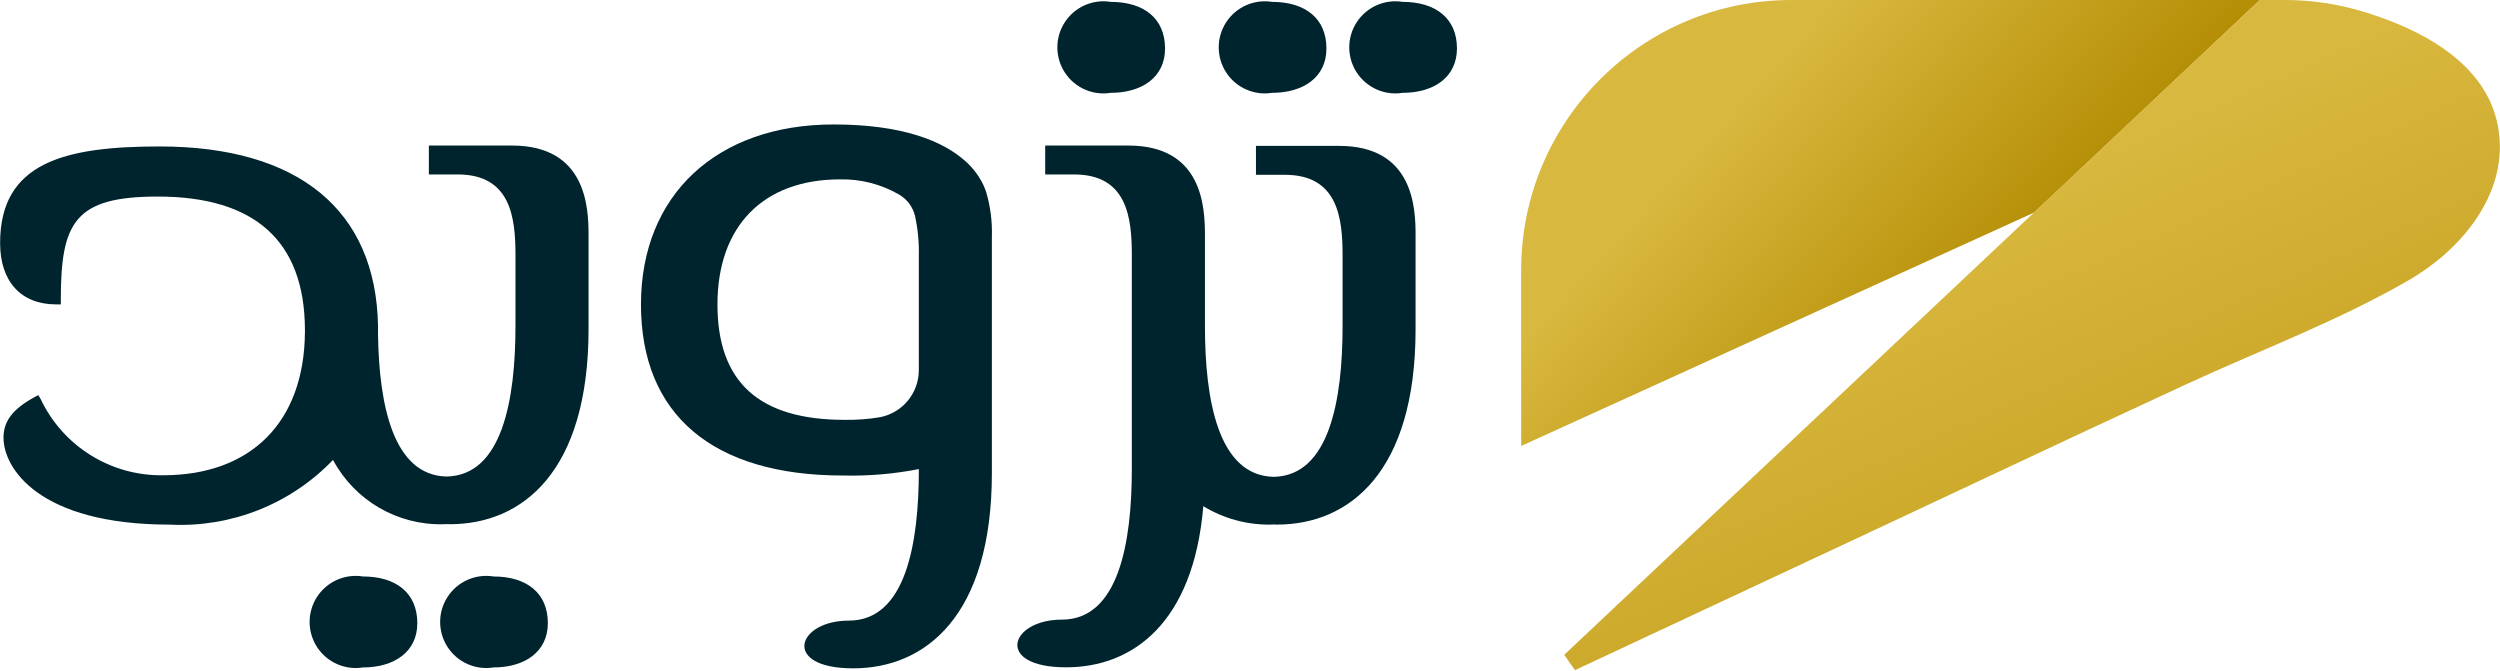
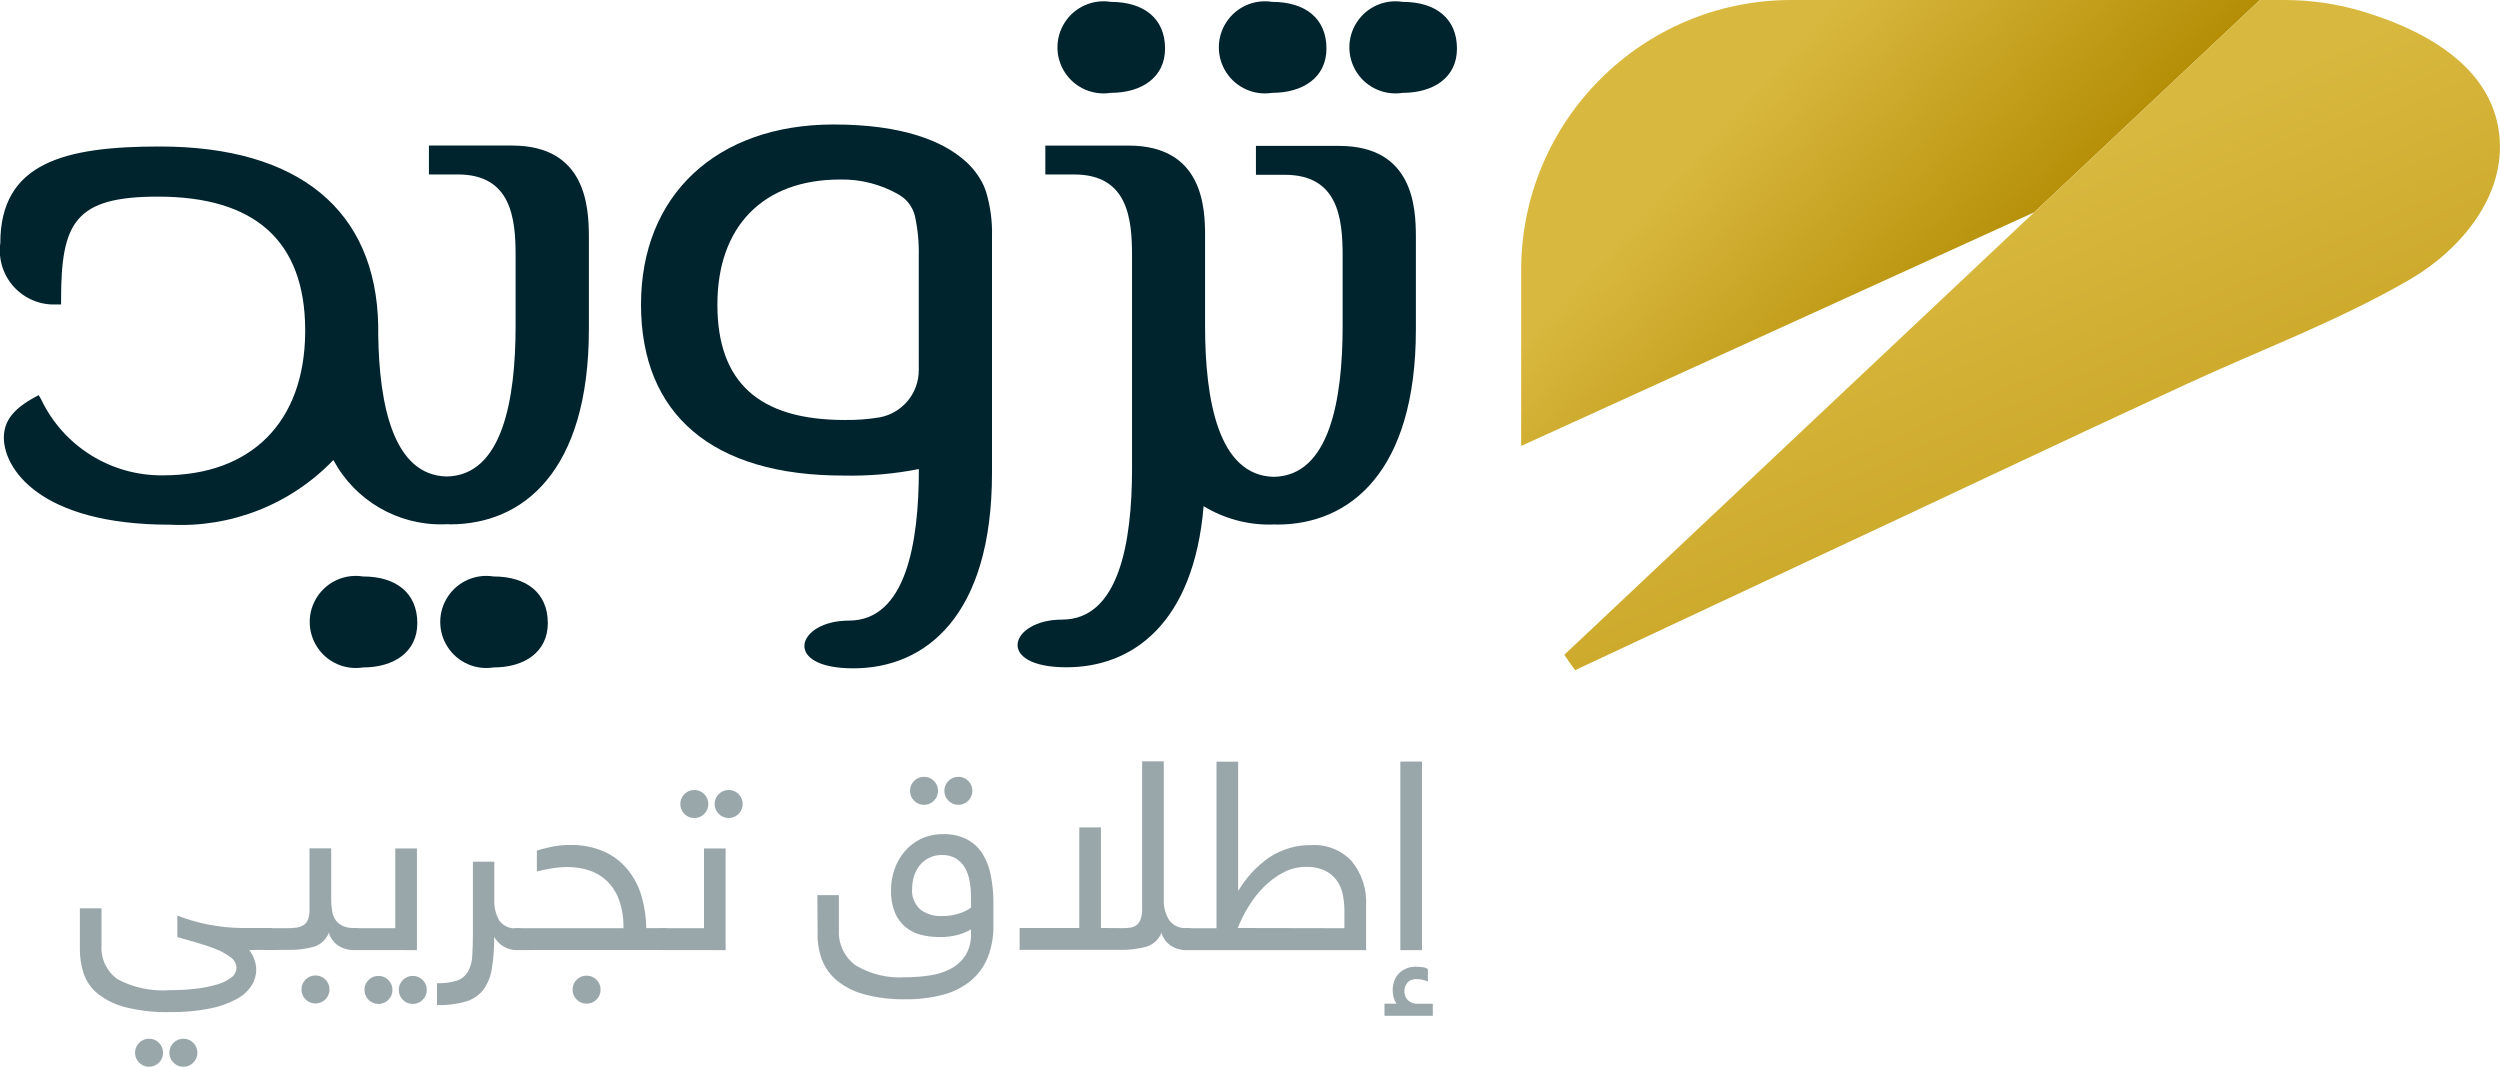
- <svg xmlns="http://www.w3.org/2000/svg" xmlns:xlink="http://www.w3.org/1999/xlink" width="116.25" height="31.162" viewBox="0 0 116.25 31.162">
+ <svg xmlns="http://www.w3.org/2000/svg" xmlns:xlink="http://www.w3.org/1999/xlink" width="95.154" height="40.602" viewBox="0 0 95.154 40.602">
  <defs>
-     <style>.a{fill:url(#a);}.b{fill:url(#b);}.c{fill:#00242e;}</style>
+     <style>.a{fill:url(#a);}.b{fill:url(#b);}.c{fill:#00242e;}.d{fill:#99a7ab;}</style>
    <linearGradient id="a" x1="0.101" y1="0.28" x2="1.095" y2="0.829" gradientUnits="objectBoundingBox">
      <stop offset="0.131" stop-color="#d9b83f" />
      <stop offset="0.612" stop-color="#b18a00" />
    </linearGradient>
    <linearGradient id="b" x1="0.193" y1="0.08" x2="1.51" y2="2.18" xlink:href="#a" />
  </defs>
-   <g transform="translate(-244.108 -177.919)">
-     <g transform="translate(314.842 177.919)">
-       <path class="a" d="M501.894,177.919H480.11a12.565,12.565,0,0,0-12.567,12.567v8.17L491.4,187.8Z" transform="translate(-467.543 -177.919)" />
-       <path class="b" d="M516.837,182.437c-1.088-2.11-3.578-3.306-5.823-3.983a12.611,12.611,0,0,0-3.624-.536H506.23l-10.5,9.878-21.846,20.568c.157.245.327.483.5.715q5.089-2.38,10.176-4.76c6.1-2.841,12.174-5.731,18.284-8.549,3.446-1.589,7.077-2.944,10.361-4.854,2.339-1.362,4.465-3.868,4.154-6.719A4.952,4.952,0,0,0,516.837,182.437Z" transform="translate(-471.879 -177.919)" />
+   <g transform="translate(-1131.3 -15)">
+     <g transform="translate(887.192 -162.919)">
+       <g transform="translate(302.006 177.919)">
+         <path class="a" d="M495.66,177.919H477.829a10.285,10.285,0,0,0-10.286,10.286v6.687L487.069,186Z" transform="translate(-467.543 -177.919)" />
+         <path class="b" d="M509.043,181.617c-.891-1.727-2.929-2.706-4.767-3.26a10.322,10.322,0,0,0-2.967-.438h-.949L491.77,186,473.888,202.84c.129.2.268.4.41.586q4.166-1.948,8.329-3.9c4.992-2.326,9.965-4.691,14.966-7,2.821-1.3,5.793-2.41,8.481-3.973,1.914-1.115,3.655-3.166,3.4-5.5A4.053,4.053,0,0,0,509.043,181.617Z" transform="translate(-472.244 -177.919)" />
+       </g>
+       <g transform="translate(244.108 177.99)">
+         <path class="c" d="M351.394,198.777a2.589,2.589,0,0,0-.1-.262,2.908,2.908,0,0,0-.664-.894s-.011-.008-.015-.011c-.846-.77-2.389-1.408-5.026-1.408-4.454,0-7.332,2.689-7.332,6.851,0,4.2,2.732,6.512,7.693,6.512a13.306,13.306,0,0,0,2.882-.248v.026c0,2.831-.507,5.742-2.663,5.742-1.988,0-2.575,1.817.168,1.817s5.279-1.981,5.279-7.434v-9A5.381,5.381,0,0,0,351.394,198.777Zm-2.565,6.772a1.824,1.824,0,0,1-1.488,1.8,7.436,7.436,0,0,1-1.336.1c-3.257,0-4.841-1.434-4.841-4.392,0-2.98,1.744-4.76,4.666-4.76a4.3,4.3,0,0,1,2.255.583,1.3,1.3,0,0,1,.595.793,6.424,6.424,0,0,1,.148,1.553Z" transform="translate(-313.859 -191.535)" />
+         <path class="c" d="M401.45,181.656a1.753,1.753,0,1,1,0-3.463c1.263,0,2.069.631,2.069,1.775C403.519,181.068,402.631,181.656,401.45,181.656Z" transform="translate(-359.175 -178.193)" />
+         <path class="c" d="M263.6,199.3h-3.167v1.1h1.1c2.023,0,2.2,1.644,2.2,3.08v2.676c0,2.816-.5,5.708-2.629,5.74-2.02-.05-2.563-2.71-2.6-5.4,0-.106,0-.208,0-.314v-.025c-.084-4.4-3.028-6.821-8.317-6.821-3.641,0-6.067.624-6.067,3.677a2.056,2.056,0,0,0,2.131,2.335h.182v-.182c0-2.944.532-3.922,3.691-3.922,3.692,0,5.578,1.693,5.6,5.038v.135c-.029,3.407-2.046,5.435-5.406,5.435a5.068,5.068,0,0,1-4.648-2.9l-.091-.153-.153.084c-.821.449-1.171.908-1.171,1.539,0,1.145,1.324,3.309,6.333,3.309a8.035,8.035,0,0,0,6.209-2.462,4.638,4.638,0,0,0,4.2,2.448c.044,0,.08,0,.123-.005s.078.005.122.005c2.749,0,5.28-1.981,5.28-7.433v-3.558C266.511,201.664,266.428,199.3,263.6,199.3Z" transform="translate(-244.108 -193.831)" />
+         <path class="c" d="M405.794,199.313h-3.167v1.1h1.1c2.023,0,2.2,1.644,2.2,3.08v2.677c0,2.811-.5,5.7-2.618,5.739-2.116-.043-2.618-2.928-2.618-5.739v-3.445c0-1.062-.083-3.424-2.913-3.424h-3.167v1.1h1.1c2.023,0,2.2,1.644,2.2,3.08V211.6c0,2.832-.508,5.743-2.663,5.743-1.986,0-2.576,1.815.167,1.815,2.517,0,4.844-1.669,5.221-6.132a4.794,4.794,0,0,0,2.555.7c.044,0,.08,0,.122-.005s.078.005.122.005c2.749,0,5.28-1.982,5.28-7.432v-3.558C408.708,201.676,408.625,199.313,405.794,199.313Z" transform="translate(-354.824 -193.831)" />
+         <path class="c" d="M425.155,181.656a1.753,1.753,0,1,1,0-3.463c1.263,0,2.069.631,2.069,1.775C427.224,181.068,426.336,181.656,425.155,181.656Z" transform="translate(-376.737 -178.193)" />
+         <path class="c" d="M444.327,181.656a1.753,1.753,0,1,1,0-3.463c1.263,0,2.068.631,2.068,1.775C446.4,181.068,445.508,181.656,444.327,181.656Z" transform="translate(-390.941 -178.193)" />
+         <path class="c" d="M291.619,266.057a1.753,1.753,0,1,1,0-3.463c1.264,0,2.069.631,2.069,1.775C293.688,265.469,292.8,266.057,291.619,266.057Z" transform="translate(-277.804 -240.724)" />
+         <path class="c" d="M310.791,266.057a1.753,1.753,0,1,1,0-3.463c1.264,0,2.068.631,2.068,1.775C312.86,265.469,311.972,266.057,310.791,266.057Z" transform="translate(-292.008 -240.724)" />
+       </g>
    </g>
-     <g transform="translate(244.108 178.006)">
-       <path class="c" d="M354.308,199.348a3.155,3.155,0,0,0-.125-.321,3.553,3.553,0,0,0-.811-1.092s-.013-.009-.018-.014c-1.034-.94-2.919-1.72-6.141-1.72-5.442,0-8.958,3.285-8.958,8.37,0,5.129,3.338,7.955,9.4,7.955a16.257,16.257,0,0,0,3.521-.3v.031c0,3.458-.619,7.015-3.253,7.015-2.429,0-3.146,2.22.2,2.22s6.449-2.42,6.449-9.083V201.412A6.575,6.575,0,0,0,354.308,199.348Zm-3.133,8.273a2.228,2.228,0,0,1-1.817,2.195,9.083,9.083,0,0,1-1.632.121c-3.98,0-5.914-1.752-5.914-5.366,0-3.641,2.13-5.816,5.7-5.816a5.253,5.253,0,0,1,2.755.712,1.582,1.582,0,0,1,.727.969,7.849,7.849,0,0,1,.181,1.9Z" transform="translate(-308.45 -190.501)" />
-       <path class="c" d="M401.9,182.423a2.142,2.142,0,1,1,0-4.23c1.544,0,2.527.771,2.527,2.168C404.428,181.705,403.343,182.423,401.9,182.423Z" transform="translate(-350.252 -178.193)" />
-       <path class="c" d="M267.918,199.3H264.05v1.344h1.343c2.471,0,2.685,2.008,2.685,3.763v3.27c0,3.441-.615,6.974-3.212,7.013-2.468-.061-3.132-3.31-3.18-6.6,0-.129,0-.254,0-.383v-.031c-.1-5.375-3.7-8.334-10.161-8.334-4.448,0-7.412.762-7.412,4.492,0,1.787.972,2.852,2.6,2.852h.223v-.223c0-3.6.651-4.791,4.51-4.791,4.51,0,6.814,2.068,6.841,6.155v.165c-.035,4.163-2.5,6.64-6.6,6.64A6.191,6.191,0,0,1,246,211.091l-.111-.187-.187.1c-1,.548-1.431,1.11-1.431,1.881,0,1.4,1.618,4.042,7.737,4.042a9.816,9.816,0,0,0,7.585-3.008,5.666,5.666,0,0,0,5.134,2.99c.054,0,.1-.005.15-.007s.1.006.149.006c3.359,0,6.45-2.421,6.45-9.08v-4.347C271.478,202.188,271.377,199.3,267.918,199.3Z" transform="translate(-244.108 -192.619)" />
-       <path class="c" d="M408.51,199.316h-3.869v1.344h1.343c2.471,0,2.685,2.008,2.685,3.763v3.27c0,3.435-.614,6.96-3.2,7.012-2.585-.052-3.2-3.577-3.2-7.012v-4.209c0-1.3-.1-4.184-3.559-4.184h-3.869v1.344h1.343c2.471,0,2.685,2.008,2.685,3.763v9.921c0,3.46-.62,7.017-3.254,7.017-2.426,0-3.147,2.217.2,2.217,3.075,0,5.918-2.039,6.378-7.492a5.856,5.856,0,0,0,3.122.856c.054,0,.1-.005.149-.006s.1.006.149.006c3.359,0,6.45-2.421,6.45-9.08V203.5C412.069,202.2,411.968,199.316,408.51,199.316Z" transform="translate(-346.239 -192.619)" />
-       <path class="c" d="M425.605,182.423a2.142,2.142,0,1,1,0-4.23c1.544,0,2.527.771,2.527,2.168C428.133,181.705,427.048,182.423,425.605,182.423Z" transform="translate(-366.453 -178.193)" />
-       <path class="c" d="M444.777,182.423a2.142,2.142,0,1,1,0-4.23c1.544,0,2.527.771,2.527,2.168C447.3,181.705,446.22,182.423,444.777,182.423Z" transform="translate(-379.555 -178.193)" />
-       <path class="c" d="M292.069,266.824a2.142,2.142,0,1,1,0-4.23c1.544,0,2.527.771,2.527,2.168C294.6,266.106,293.512,266.824,292.069,266.824Z" transform="translate(-275.191 -235.875)" />
-       <path class="c" d="M311.241,266.824a2.142,2.142,0,1,1,0-4.23c1.544,0,2.527.771,2.527,2.168C313.768,266.106,312.684,266.824,311.241,266.824Z" transform="translate(-288.293 -235.875)" />
+     <g transform="translate(1134.335 83.863)">
+       <path class="d" d="M6.447-31.189a1.025,1.025,0,0,1,.191.337,1.194,1.194,0,0,1,.081.417,1.136,1.136,0,0,1-.176.593,1.541,1.541,0,0,1-.568.517,3.549,3.549,0,0,1-1.02.362,7.446,7.446,0,0,1-1.543.136,6.31,6.31,0,0,1-1.674-.186,2.828,2.828,0,0,1-1.045-.508,1.7,1.7,0,0,1-.538-.758,2.913,2.913,0,0,1-.15-.95v-1.548H.829v1.393a1.469,1.469,0,0,0,.612,1.307,3.651,3.651,0,0,0,2,.415,8.352,8.352,0,0,0,.973-.054,4.755,4.755,0,0,0,.806-.161,1.625,1.625,0,0,0,.547-.265.468.468,0,0,0,.2-.371.514.514,0,0,0-.237-.41,2.394,2.394,0,0,0-.582-.315q-.347-.136-.739-.245t-.694-.2V-32.5a6.986,6.986,0,0,0,2.422.472H7.15a.356.356,0,0,1,.4.4.466.466,0,0,1-.1.341.434.434,0,0,1-.307.09ZM2.105-27.28a.51.51,0,0,1,.157-.377.508.508,0,0,1,.377-.156.512.512,0,0,1,.377.156.515.515,0,0,1,.155.377.516.516,0,0,1-.155.377.515.515,0,0,1-.377.156.511.511,0,0,1-.377-.156A.512.512,0,0,1,2.105-27.28Zm1.307,0a.513.513,0,0,1,.156-.377.511.511,0,0,1,.377-.156.511.511,0,0,1,.377.156.513.513,0,0,1,.156.377.514.514,0,0,1-.156.377.514.514,0,0,1-.377.156.514.514,0,0,1-.377-.156A.514.514,0,0,1,3.412-27.28Z" transform="translate(0 -1.514)" />
+       <path class="d" d="M8.965-31.807a.355.355,0,0,1-.4-.4.471.471,0,0,1,.1-.341.439.439,0,0,1,.307-.09h.674a3.419,3.419,0,0,0,.412-.02.646.646,0,0,0,.286-.1.437.437,0,0,0,.171-.221,1.144,1.144,0,0,0,.055-.4v-2.3h.825v1.93a2.711,2.711,0,0,0,.035.457.829.829,0,0,0,.135.347.682.682,0,0,0,.271.221,1.018,1.018,0,0,0,.432.08.355.355,0,0,1,.4.4.466.466,0,0,1-.1.341.435.435,0,0,1-.307.09,1.013,1.013,0,0,1-.633-.186.885.885,0,0,1-.321-.467.9.9,0,0,1-.568.533,3.233,3.233,0,0,1-.95.12Zm1.3,1.5a.513.513,0,0,1,.155-.377.513.513,0,0,1,.377-.155.513.513,0,0,1,.377.155.514.514,0,0,1,.156.377.513.513,0,0,1-.156.377.514.514,0,0,1-.377.156.514.514,0,0,1-.377-.156A.512.512,0,0,1,10.262-30.31Z" transform="translate(-1.824 -0.896)" />
+       <path class="d" d="M13.154-31.807a.355.355,0,0,1-.4-.4.467.467,0,0,1,.1-.341.436.436,0,0,1,.306-.09h1.568v-3.036h.824v3.87Zm.4,1.518a.513.513,0,0,1,.156-.377.511.511,0,0,1,.377-.156.511.511,0,0,1,.377.156.513.513,0,0,1,.156.377.515.515,0,0,1-.156.377.514.514,0,0,1-.377.156.514.514,0,0,1-.377-.156A.515.515,0,0,1,13.556-30.29Zm1.307,0a.51.51,0,0,1,.156-.377.51.51,0,0,1,.377-.156.512.512,0,0,1,.377.156.513.513,0,0,1,.156.377.515.515,0,0,1-.156.377.515.515,0,0,1-.377.156.513.513,0,0,1-.377-.156A.512.512,0,0,1,14.863-30.29Z" transform="translate(-2.718 -0.896)" />
+       <path class="d" d="M20.342-31.671a.958.958,0,0,1-.553-.15,1.025,1.025,0,0,1-.331-.352,7.01,7.01,0,0,1-.09,1.221,1.849,1.849,0,0,1-.327.8,1.32,1.32,0,0,1-.659.441,3.66,3.66,0,0,1-1.1.136v-.835a2.242,2.242,0,0,0,.769-.1.783.783,0,0,0,.412-.342,1.4,1.4,0,0,0,.161-.6c.017-.244.025-.541.025-.888v-2.694h.814v1.427a1.515,1.515,0,0,0,.186.81.748.748,0,0,0,.688.3.355.355,0,0,1,.4.4.466.466,0,0,1-.1.341A.431.431,0,0,1,20.342-31.671Z" transform="translate(-3.684 -1.032)" />
+       <path class="d" d="M21.061-31.843a.355.355,0,0,1-.4-.4.471.471,0,0,1,.1-.341.439.439,0,0,1,.307-.09h4.03a3.019,3.019,0,0,0-.171-1.085,1.922,1.922,0,0,0-.463-.718,1.763,1.763,0,0,0-.678-.4,2.657,2.657,0,0,0-.829-.125,3.692,3.692,0,0,0-.618.055,5.36,5.36,0,0,0-.537.115v-.8c.133-.04.312-.085.532-.135a3.315,3.315,0,0,1,.724-.075,3.089,3.089,0,0,1,1.3.25,2.49,2.49,0,0,1,.9.687,2.862,2.862,0,0,1,.528,1.012,4.55,4.55,0,0,1,.181,1.217h.623a.355.355,0,0,1,.4.4.466.466,0,0,1-.1.341.434.434,0,0,1-.306.09Zm2.1,1.508a.512.512,0,0,1,.157-.377.511.511,0,0,1,.377-.156.515.515,0,0,1,.377.156.516.516,0,0,1,.155.377.515.515,0,0,1-.155.377.515.515,0,0,1-.377.156.511.511,0,0,1-.377-.156A.51.51,0,0,1,23.161-30.335Z" transform="translate(-4.403 -0.86)" />
+       <path class="d" d="M28.086-32.409a.355.355,0,0,1-.4-.4.471.471,0,0,1,.1-.341.439.439,0,0,1,.307-.09h1.568v-3.036h.824v3.87Zm.674-5.557a.516.516,0,0,1,.156-.378.511.511,0,0,1,.377-.155.513.513,0,0,1,.377.155.519.519,0,0,1,.156.378.515.515,0,0,1-.156.376.511.511,0,0,1-.377.156.508.508,0,0,1-.377-.156A.512.512,0,0,1,28.76-37.966Zm1.306,0a.516.516,0,0,1,.156-.378A.513.513,0,0,1,30.6-38.5a.513.513,0,0,1,.377.155.516.516,0,0,1,.156.378.512.512,0,0,1-.156.376.511.511,0,0,1-.377.156.511.511,0,0,1-.377-.156A.512.512,0,0,1,30.066-37.966Z" transform="translate(-5.901 -0.294)" />
+       <path class="d" d="M35.68-34.636H36.5v1.317a1.566,1.566,0,0,0,.627,1.351,3.242,3.242,0,0,0,1.91.458,6.119,6.119,0,0,0,.933-.07,2.4,2.4,0,0,0,.8-.26,1.5,1.5,0,0,0,.552-.509,1.49,1.49,0,0,0,.206-.82v-.161a2.1,2.1,0,0,1-.473.2,2.462,2.462,0,0,1-.723.09,2.8,2.8,0,0,1-.729-.09,1.5,1.5,0,0,1-.582-.3,1.428,1.428,0,0,1-.392-.548,2.153,2.153,0,0,1-.146-.845,2.452,2.452,0,0,1,.131-.789A2.126,2.126,0,0,1,39-36.294a1.862,1.862,0,0,1,.623-.482,1.931,1.931,0,0,1,.854-.18,1.891,1.891,0,0,1,.9.2,1.553,1.553,0,0,1,.588.542,2.4,2.4,0,0,1,.316.825,5.358,5.358,0,0,1,.1,1.05v.843a3.167,3.167,0,0,1-.231,1.267,2.261,2.261,0,0,1-.663.88,2.825,2.825,0,0,1-1.05.512,5.359,5.359,0,0,1-1.392.166,5.708,5.708,0,0,1-1.578-.188,2.821,2.821,0,0,1-1.035-.518,1.938,1.938,0,0,1-.568-.777,2.659,2.659,0,0,1-.175-.98Zm3.527-3.969a.516.516,0,0,1,.156-.378.516.516,0,0,1,.377-.155.516.516,0,0,1,.377.155.516.516,0,0,1,.156.378.511.511,0,0,1-.156.376.511.511,0,0,1-.377.157.512.512,0,0,1-.377-.157A.511.511,0,0,1,39.207-38.605Zm.08,3.7a.983.983,0,0,0,.312.819,1.273,1.273,0,0,0,.814.247,2.066,2.066,0,0,0,.674-.1,1.493,1.493,0,0,0,.442-.222v-.371a3.565,3.565,0,0,0-.056-.644,1.537,1.537,0,0,0-.186-.518.983.983,0,0,0-.341-.341.982.982,0,0,0-.513-.127,1.07,1.07,0,0,0-.527.121,1.1,1.1,0,0,0-.352.3,1.266,1.266,0,0,0-.2.4A1.532,1.532,0,0,0,39.288-34.907Zm1.227-3.7a.518.518,0,0,1,.155-.378.516.516,0,0,1,.377-.155.514.514,0,0,1,.377.155.516.516,0,0,1,.157.378.512.512,0,0,1-.157.376.509.509,0,0,1-.377.157.512.512,0,0,1-.377-.157A.513.513,0,0,1,40.514-38.605Z" transform="translate(-7.605 -0.158)" />
+       <path class="d" d="M49.363-33.537a2.192,2.192,0,0,0,.322-.02.475.475,0,0,0,.236-.1.492.492,0,0,0,.15-.221,1.142,1.142,0,0,0,.056-.4v-5.608h.824v5.236a1.4,1.4,0,0,0,.206.81.745.745,0,0,0,.659.3.355.355,0,0,1,.4.4.466.466,0,0,1-.1.341.434.434,0,0,1-.306.09.991.991,0,0,1-.629-.186.9.9,0,0,1-.316-.467.9.9,0,0,1-.578.533,3.6,3.6,0,0,1-1.02.12H45.464v-.834h2.272v-3.829h.824v3.829Z" transform="translate(-9.691 0)" />
+       <path class="d" d="M53.428-32.7a.355.355,0,0,1-.4-.4.467.467,0,0,1,.1-.341.439.439,0,0,1,.307-.09h1.135v-6.342h.824v4.925a4.081,4.081,0,0,1,1.2-1.292,2.832,2.832,0,0,1,1.6-.457,1.936,1.936,0,0,1,1.521.611,2.45,2.45,0,0,1,.549,1.695V-32.7Zm6.01-.834v-.674a2.924,2.924,0,0,0-.071-.648,1.354,1.354,0,0,0-.242-.527,1.188,1.188,0,0,0-.447-.352A1.577,1.577,0,0,0,58-35.869a1.859,1.859,0,0,0-.9.221,3.069,3.069,0,0,0-.743.558,3.924,3.924,0,0,0-.578.748,5.24,5.24,0,0,0-.4.8Z" transform="translate(-11.303 0)" />
+       <path class="d" d="M64.955-30.2H63.116v-.463h.452a.947.947,0,0,1-.14-.5,1.018,1.018,0,0,1,.071-.392.768.768,0,0,1,.19-.281.861.861,0,0,1,.276-.171.856.856,0,0,1,.317-.061,2.026,2.026,0,0,1,.3.02.39.39,0,0,1,.186.071v.472a1.04,1.04,0,0,0-.433-.09.42.42,0,0,0-.351.141.491.491,0,0,0-.111.312A.482.482,0,0,0,64-30.8a.511.511,0,0,0,.392.141h.563Zm-.412-9.679V-32.7h-.824v-7.176Z" transform="translate(-13.455 0)" />
    </g>
  </g>
</svg>
